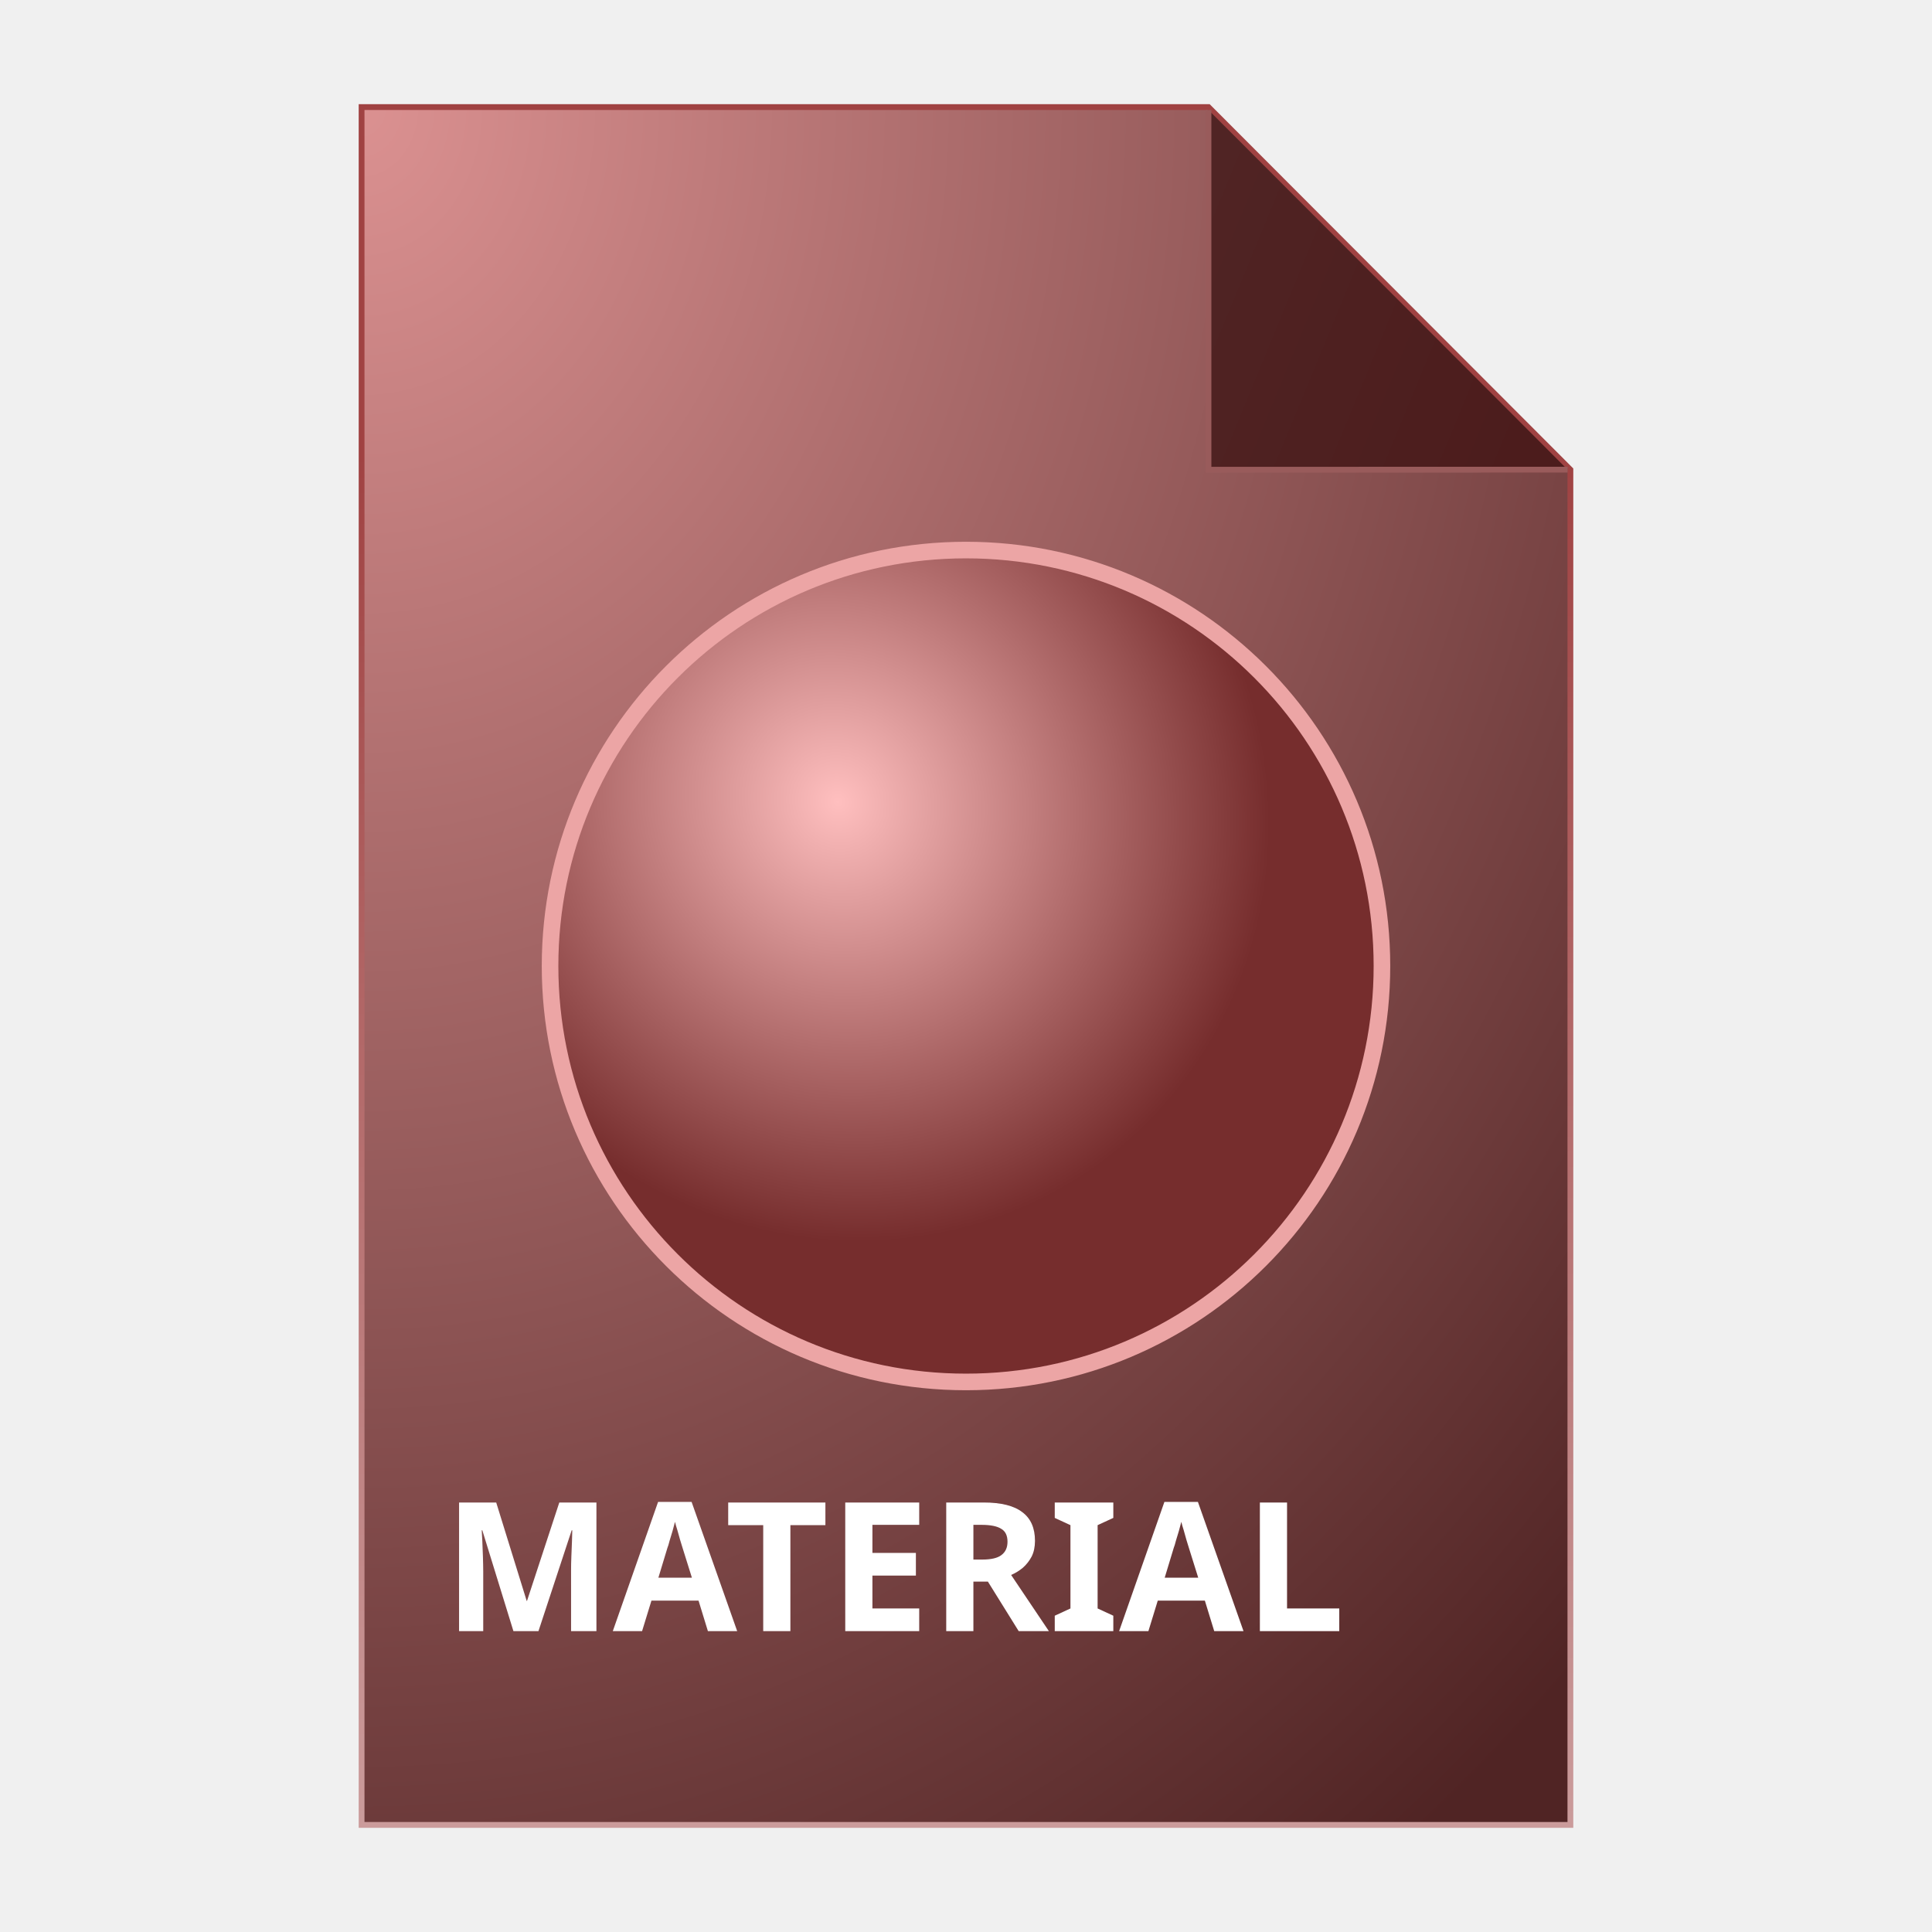
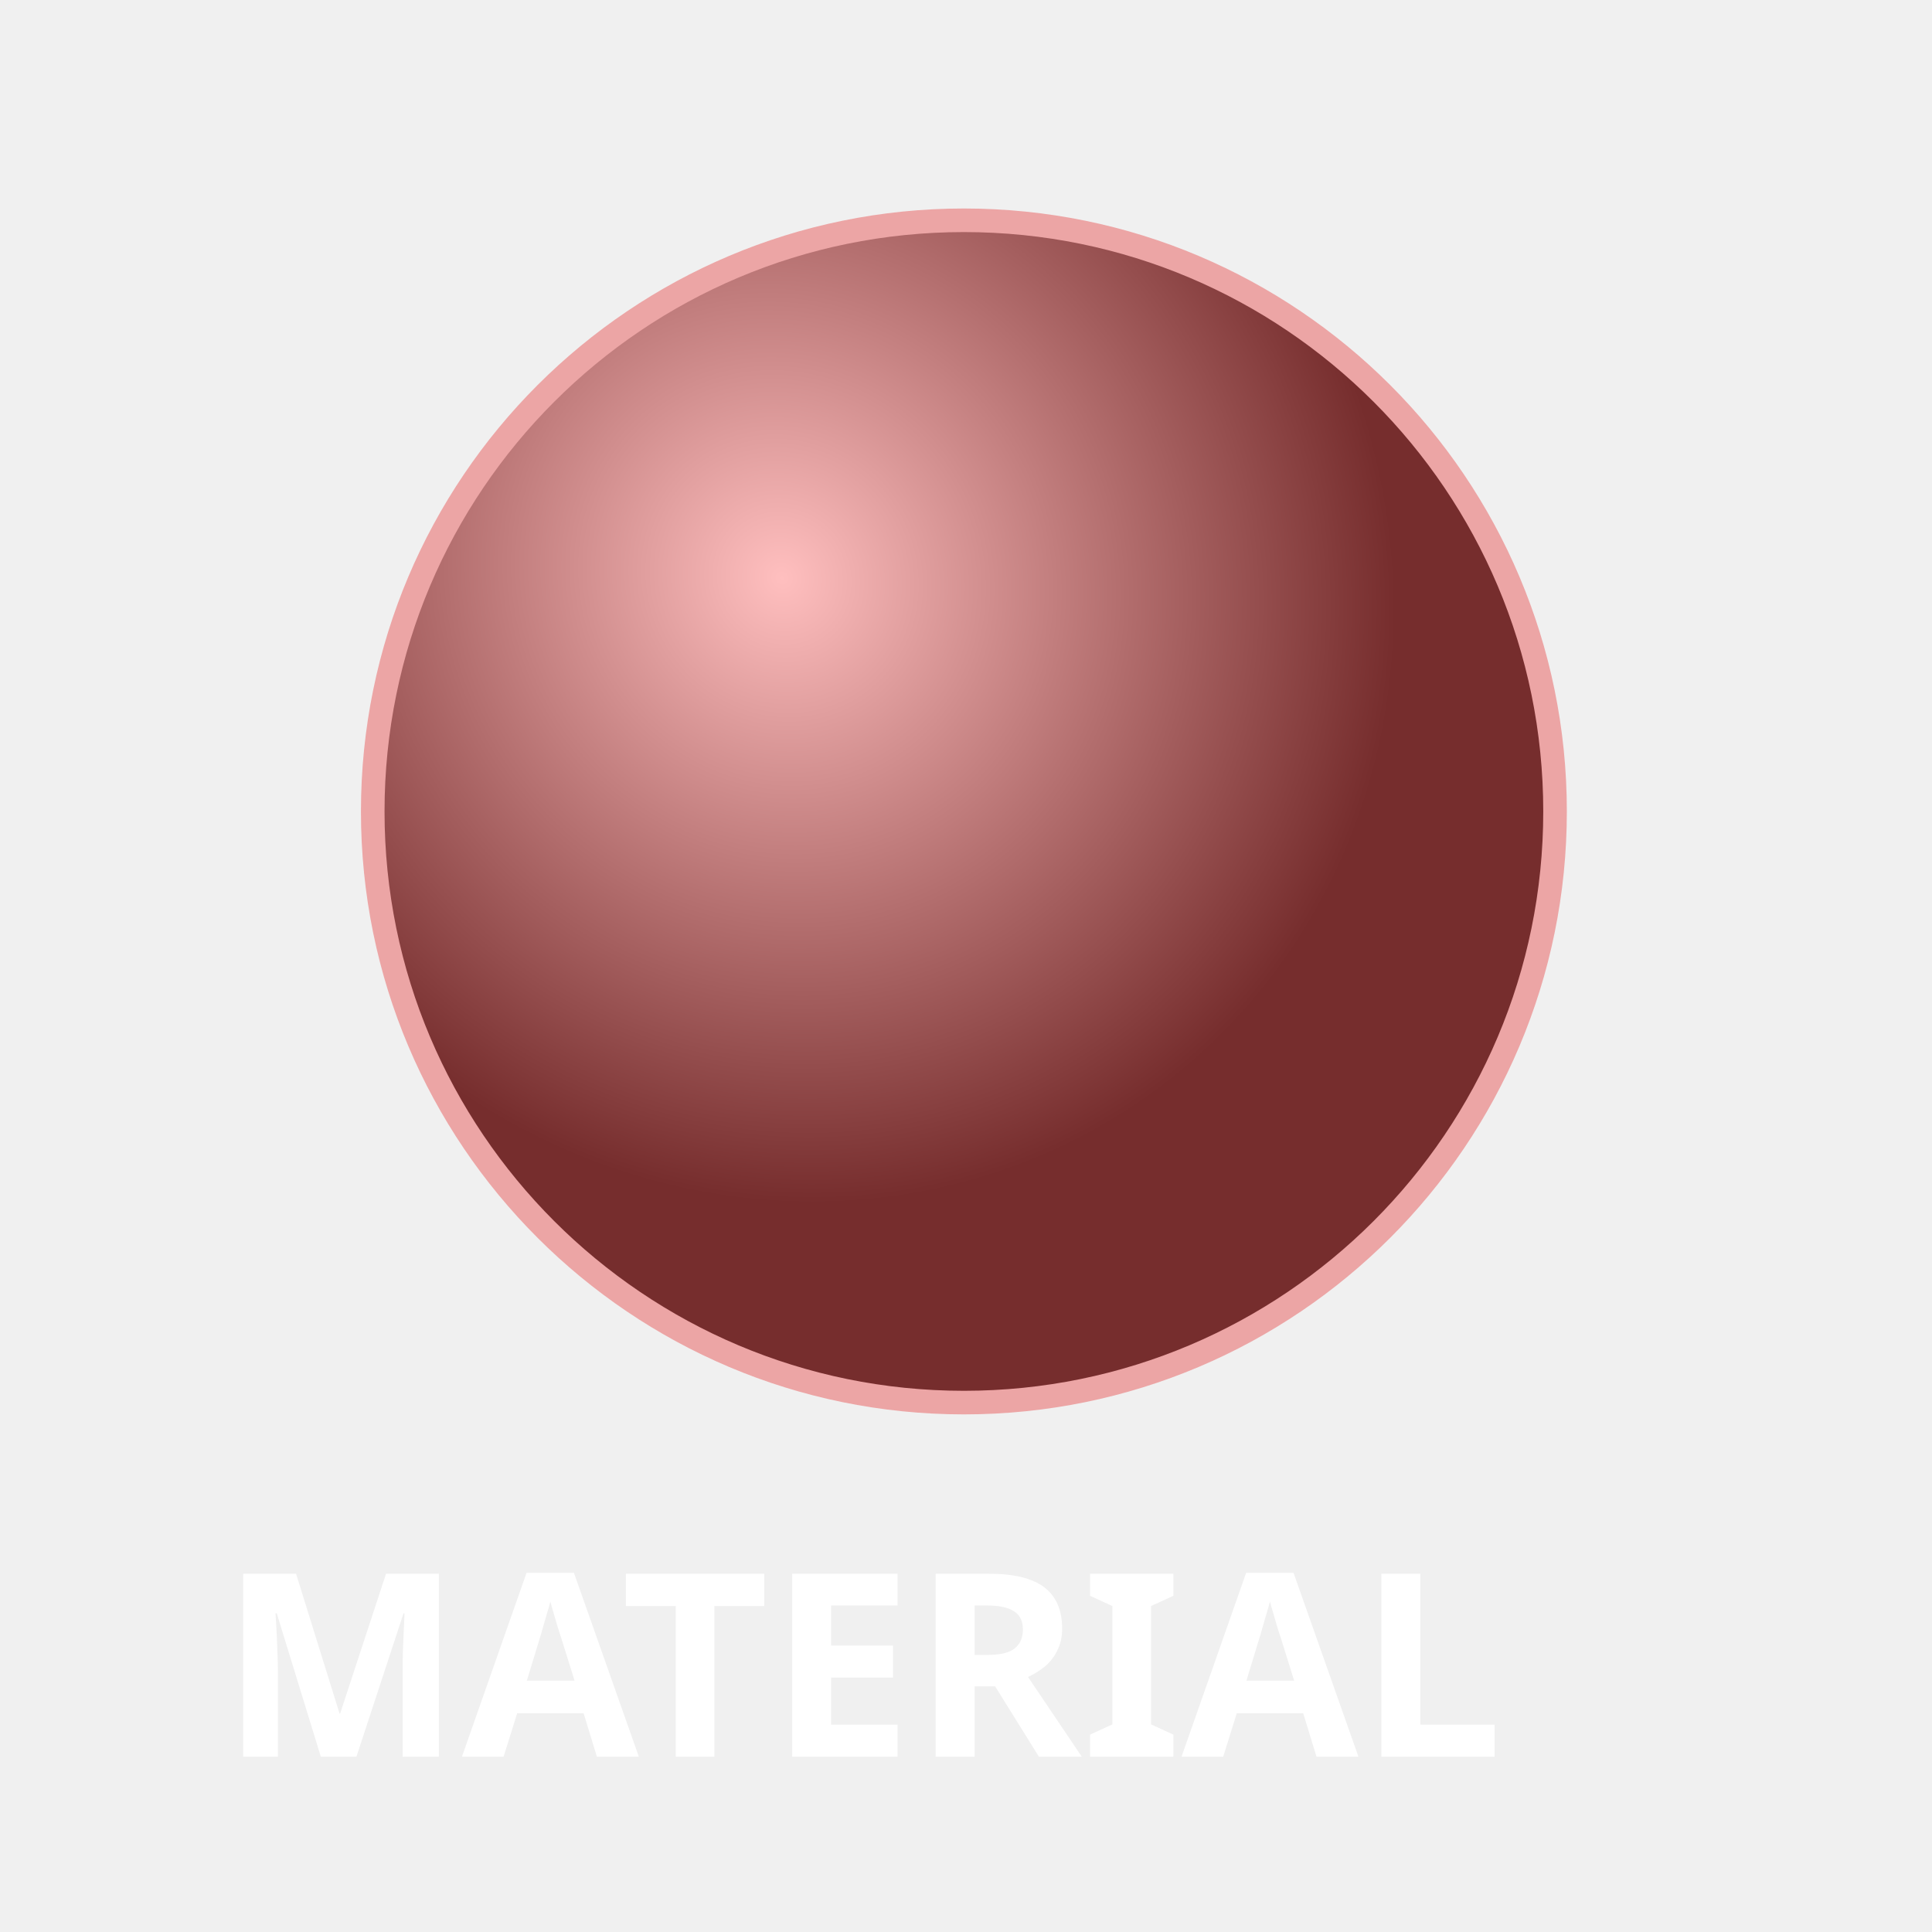
<svg xmlns="http://www.w3.org/2000/svg" xmlns:xlink="http://www.w3.org/1999/xlink" version="1.2" viewBox="0 0 100 100" width="100" height="100" id="svg7">
  <defs id="defs11">
    <linearGradient id="linearGradient8693">
      <stop style="stop-color:#ffbfbf;stop-opacity:1" offset="0" id="stop8689" />
      <stop style="stop-color:#762d2d;stop-opacity:1" offset="1" id="stop8691" />
    </linearGradient>
-     <linearGradient id="linearGradient8850">
-       <stop style="stop-color:#502424;stop-opacity:1" offset="0" id="stop8846" />
-       <stop style="stop-color:#4c1c1c;stop-opacity:1" offset="1" id="stop8848" />
-     </linearGradient>
-     <linearGradient id="linearGradient4288">
-       <stop style="stop-color:#cb9c9c;stop-opacity:1" offset="0" id="stop4284" />
-       <stop style="stop-color:#a04242;stop-opacity:1" offset="1" id="stop4286" />
-     </linearGradient>
-     <linearGradient id="linearGradient2470">
-       <stop style="stop-color:#db9191;stop-opacity:1" offset="0" id="stop2466" />
-       <stop style="stop-color:#502424;stop-opacity:1" offset="1" id="stop2468" />
-     </linearGradient>
-     <linearGradient xlink:href="#linearGradient4288" id="linearGradient4290" x1="46.464" y1="94.903" x2="46.464" y2="23.54" gradientUnits="userSpaceOnUse" />
-     <radialGradient xlink:href="#linearGradient2470" id="radialGradient4786" cx="23.92" cy="21.993" fx="23.92" fy="21.993" r="31.534" gradientTransform="matrix(-2.878965,0,0,-3.555075,87.58218,83.7303)" gradientUnits="userSpaceOnUse" />
-     <linearGradient xlink:href="#linearGradient8850" id="linearGradient8852" x1="60.667" y1="12.981" x2="79.966" y2="20.929" gradientUnits="userSpaceOnUse" />
-     <radialGradient xlink:href="#linearGradient8693" id="radialGradient8695" cx="42.232" cy="40.605" fx="42.232" fy="40.605" r="21.959" gradientUnits="userSpaceOnUse" gradientTransform="matrix(0.8239397,-0.5666775,0.5977176,0.8690714,-15.69175,30.14359)" />
+     <radialGradient xlink:href="#linearGradient8693" id="radialGradient8695" cx="42.232" cy="40.605" fx="42.232" fy="40.605" r="21.959" gradientUnits="userSpaceOnUse" gradientTransform="matrix(1.171007,-0.8053788,0.8494939,1.23515,-43.47248,13.77907)" />
  </defs>
  <style id="style4">
		.s0 { fill: #c0c0c0 } 
	</style>
-   <path style="fill:url(#radialGradient4786);fill-opacity:1;stroke:url(#linearGradient4290);stroke-width:0.3;stroke-linecap:butt;stroke-linejoin:miter;stroke-miterlimit:4;stroke-dasharray:none;stroke-opacity:1" d="M 18.716,5.543 V 94.457 h 62.567 l 0,-70.148 L 62.551,5.543 Z" id="path1231" />
-   <path style="fill:url(#linearGradient8852);fill-opacity:1;stroke:#995b5b;stroke-width:0.3;stroke-linecap:butt;stroke-linejoin:miter;stroke-miterlimit:4;stroke-dasharray:none;stroke-opacity:1" d="m 62.551,5.692 0,18.621 18.588,-0.004" id="path1925" />
  <style id="style4-2">
		.s0 { fill: #c0c0c0 } 
	</style>
  <style id="style4-4">
		.s0 { fill: #c0c0c0 } 
	</style>
  <style id="style4-25">
		.s0 { fill: #c0c0c0 } 
	</style>
-   <text xml:space="preserve" style="font-style:normal;font-weight:normal;font-size:9.333px;line-height:1.25;font-family:sans-serif;text-align:center;text-anchor:middle;fill:#ffffff;fill-opacity:1;stroke:none;stroke-width:0.968" x="49.92" y="84.424" id="text4026">
-     <tspan id="tspan4024" x="49.92" y="84.424" style="font-style:normal;font-variant:normal;font-weight:bold;font-stretch:normal;font-size:9.333px;font-family:sans-serif;-inkscape-font-specification:'sans-serif Bold';text-align:center;text-anchor:middle;stroke-width:0.968">MATERIAL</tspan>
+   <text xml:space="preserve" style="font-style:normal;font-weight:normal;font-size:13.265px;line-height:1.25;font-family:sans-serif;text-align:center;text-anchor:middle;fill:#ffffff;fill-opacity:1;stroke:none;stroke-width:1.376" x="49.777" y="90.924" id="text4026">
+     <tspan id="tspan4024" x="49.777" y="90.924" style="font-style:normal;font-variant:normal;font-weight:bold;font-stretch:normal;font-size:13.265px;font-family:sans-serif;-inkscape-font-specification:'sans-serif Bold';text-align:center;text-anchor:middle;stroke-width:1.376">MATERIAL</tspan>
  </text>
-   <circle style="fill:url(#radialGradient8695);fill-opacity:1;fill-rule:evenodd;stroke:#eca5a5;stroke-width:0.859;stroke-linejoin:round;stroke-miterlimit:4.7;stroke-dasharray:none;stroke-opacity:1;paint-order:markers fill stroke" id="path5846" cx="50" cy="50" r="21.529" />
+   <circle style="fill:url(#radialGradient8695);fill-opacity:1;fill-rule:evenodd;stroke:#eca5a5;stroke-width:1.221;stroke-linejoin:round;stroke-miterlimit:4.7;stroke-dasharray:none;stroke-opacity:1;paint-order:markers fill stroke" id="path5846" cx="49.891" cy="42" r="30.598" />
</svg>
